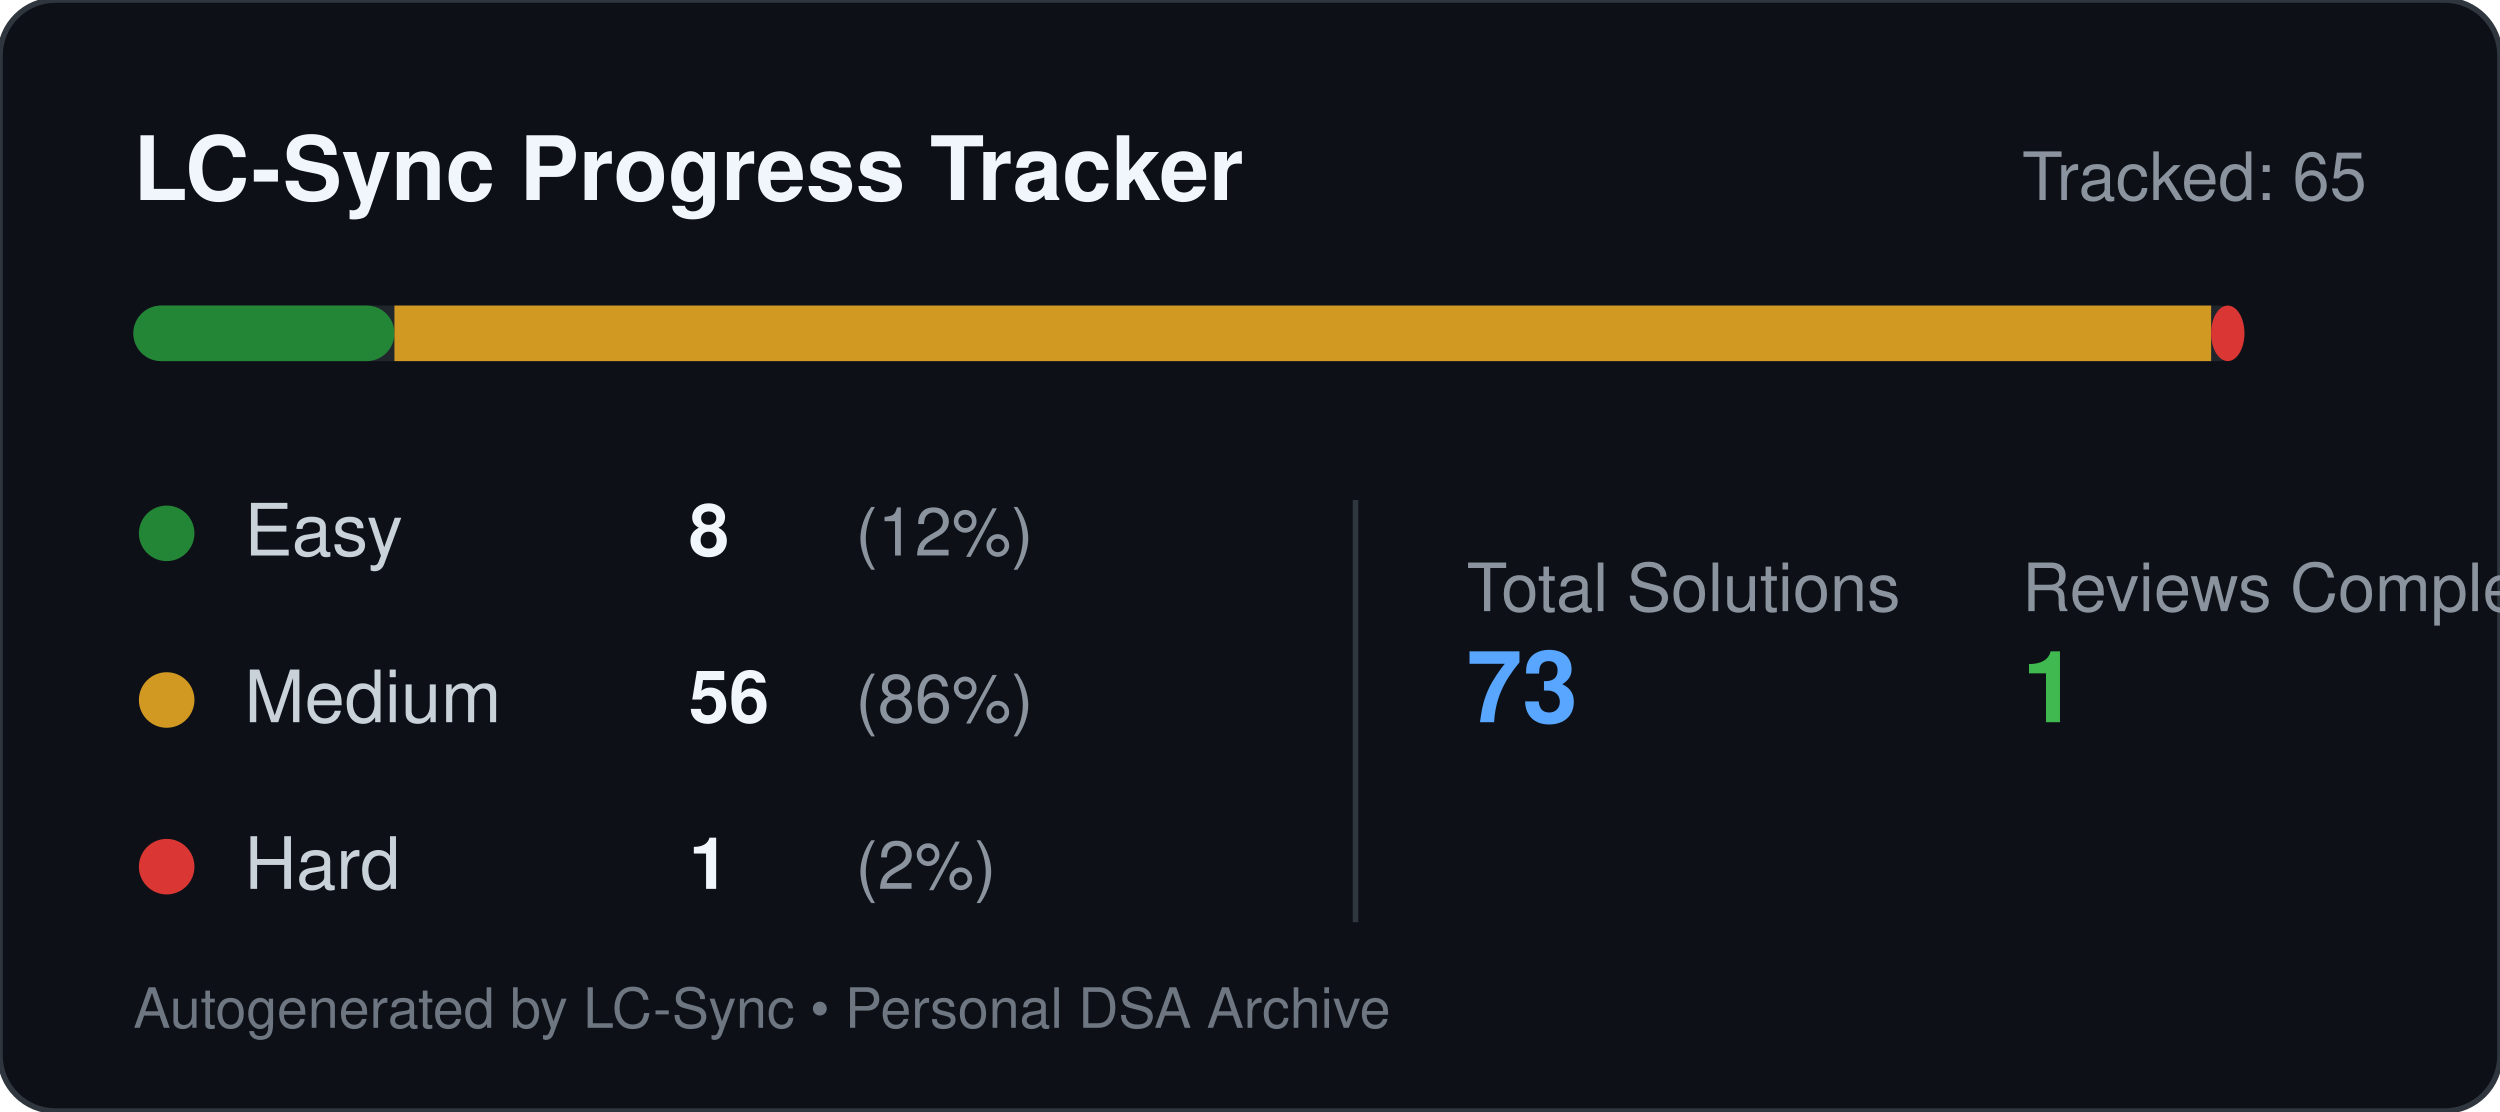
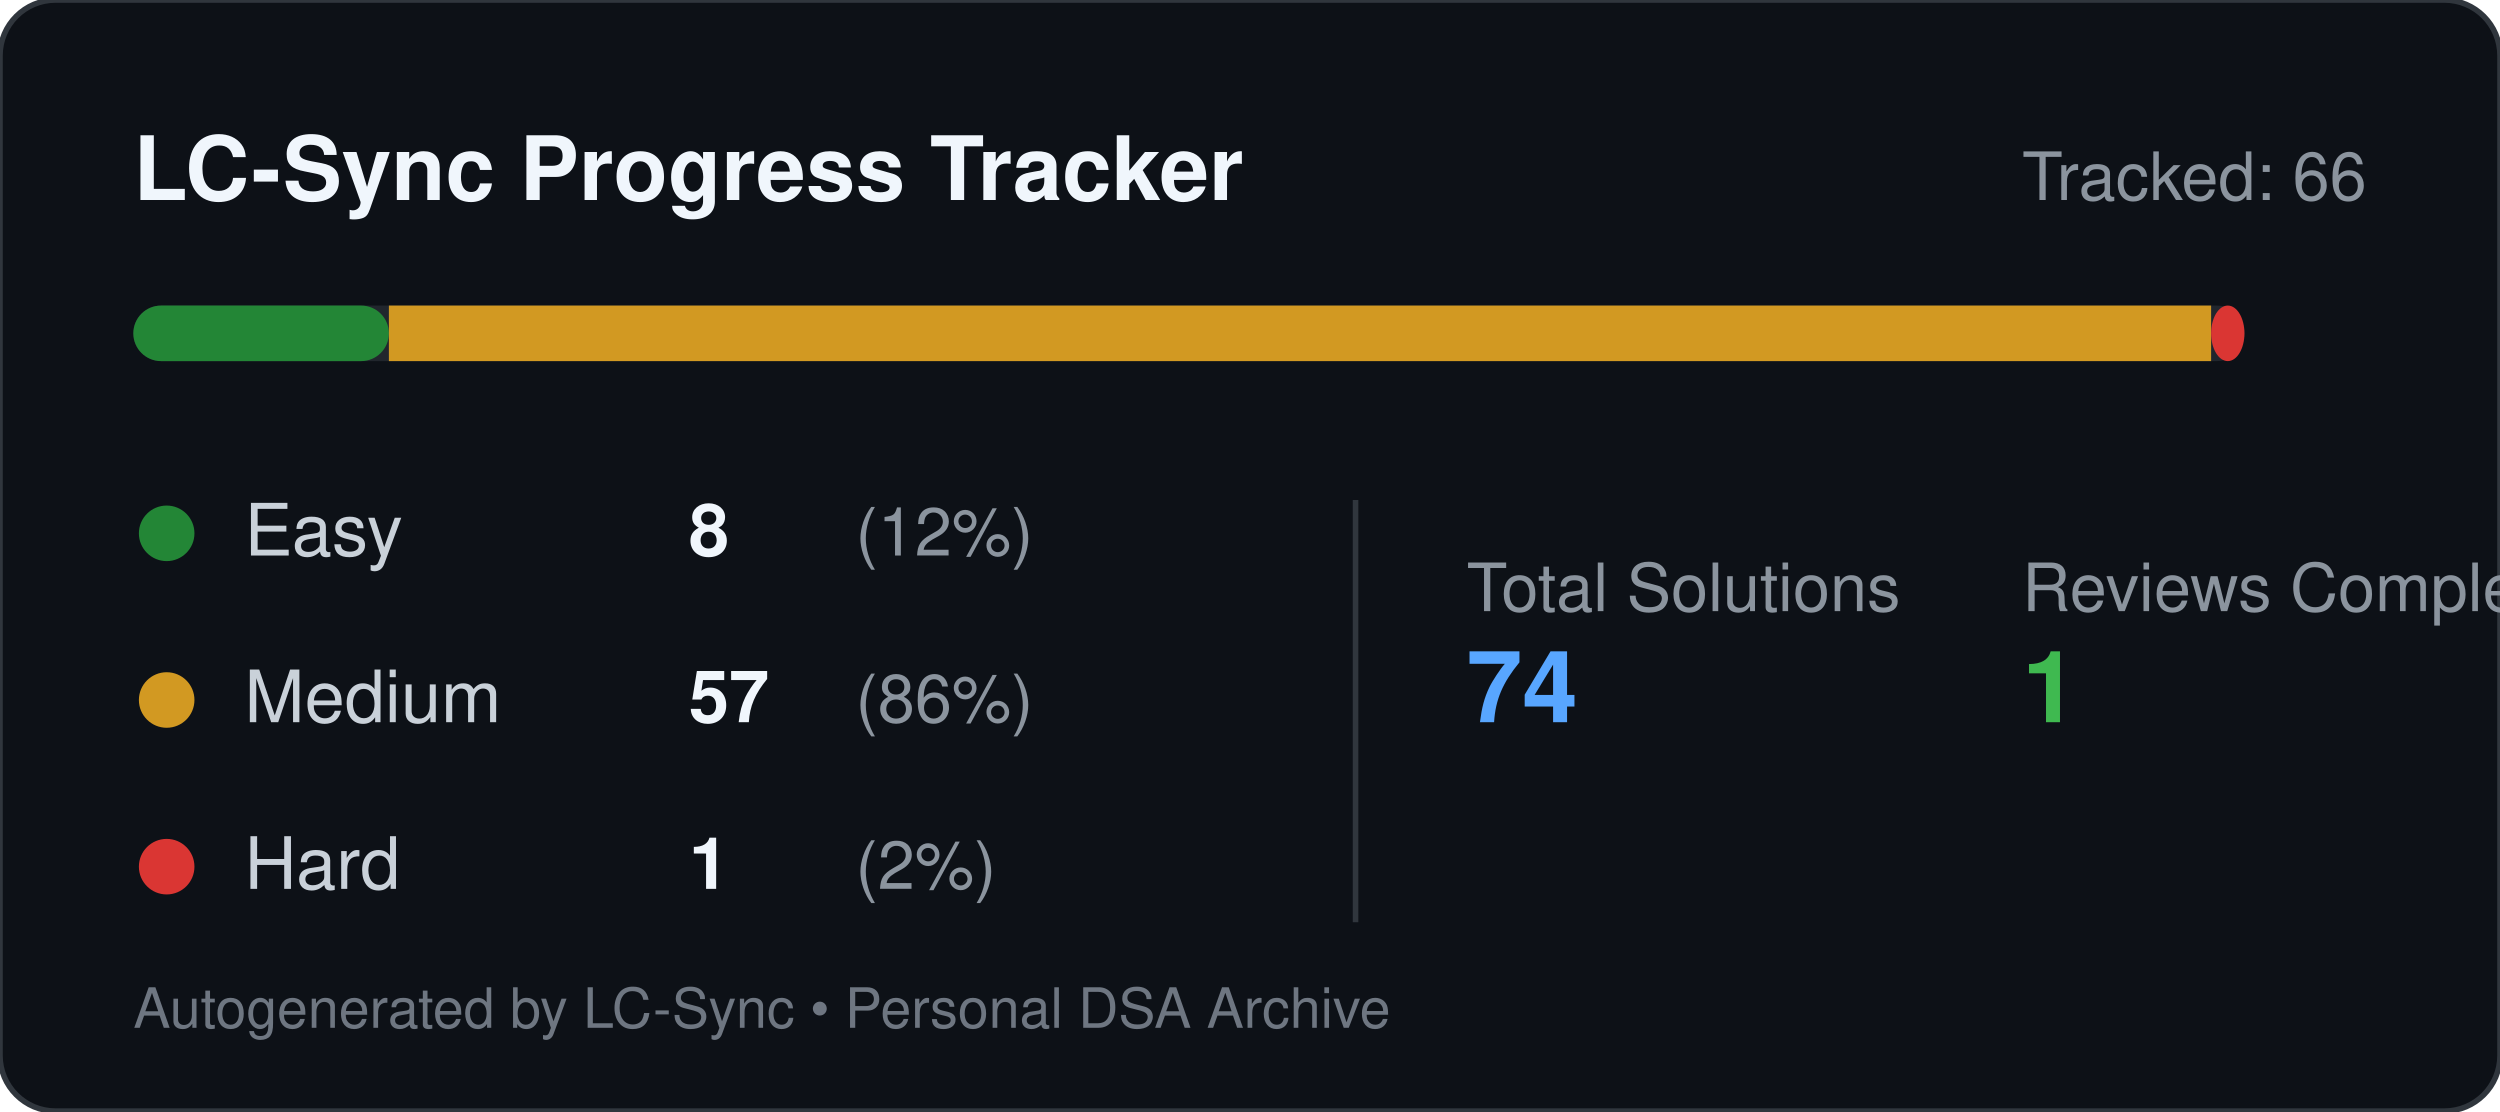
<svg xmlns="http://www.w3.org/2000/svg" width="450" height="200" viewBox="0 0 450 200" fill="none">
  <rect width="450" height="200" rx="10" fill="#0d1117" stroke="#30363d" stroke-width="1" />
  <text x="24" y="36" fill="#f0f6fc" font-family="-apple-system, BlinkMacSystemFont, 'Segoe UI', Helvetica, Arial, sans-serif" font-size="16" font-weight="600">LC-Sync Progress Tracker</text>
-   <text x="426" y="36" text-anchor="end" fill="#8b949e" font-family="-apple-system, BlinkMacSystemFont, 'Segoe UI', Helvetica, Arial, sans-serif" font-size="12">Tracked: 65</text>
+   <text x="426" y="36" text-anchor="end" fill="#8b949e" font-family="-apple-system, BlinkMacSystemFont, 'Segoe UI', Helvetica, Arial, sans-serif" font-size="12">Tracked: 66</text>
  <g transform="translate(24, 55)">
    <rect width="380" height="10" rx="5" fill="#21262d" />
-     <rect x="0" y="0" width="47" height="10" rx="5" fill="#238636" />
-     <rect x="47" y="0" width="327" height="10" fill="#d29922" />
+     <rect x="0" y="0" width="46" height="10" rx="5" fill="#238636" />
+     <rect x="46" y="0" width="328" height="10" fill="#d29922" />
    <rect x="374" y="0" width="6" height="10" rx="5" fill="#da3633" />
  </g>
  <g transform="translate(24, 90)" font-family="-apple-system, BlinkMacSystemFont, 'Segoe UI', Helvetica, Arial, sans-serif">
    <circle cx="6" cy="6" r="5" fill="#238636" />
    <text x="20" y="10" fill="#c9d1d9" font-size="13">Easy</text>
    <text x="100" y="10" fill="#f0f6fc" font-size="13" font-weight="600">8</text>
    <text x="130" y="10" fill="#8b949e" font-size="12">(12%)</text>
    <circle cx="6" cy="36" r="5" fill="#d29922" />
    <text x="20" y="40" fill="#c9d1d9" font-size="13">Medium</text>
-     <text x="100" y="40" fill="#f0f6fc" font-size="13" font-weight="600">56</text>
+     <text x="100" y="40" fill="#f0f6fc" font-size="13" font-weight="600">57</text>
    <text x="130" y="40" fill="#8b949e" font-size="12">(86%)</text>
    <circle cx="6" cy="66" r="5" fill="#da3633" />
    <text x="20" y="70" fill="#c9d1d9" font-size="13">Hard</text>
    <text x="100" y="70" fill="#f0f6fc" font-size="13" font-weight="600">1</text>
    <text x="130" y="70" fill="#8b949e" font-size="12">(2%)</text>
    <line x1="220" y1="0" x2="220" y2="76" stroke="#30363d" stroke-width="1" />
    <text x="240" y="20" fill="#8b949e" font-size="12">Total Solutions</text>
-     <text x="240" y="40" fill="#58a6ff" font-size="18" font-weight="600">73</text>
+     <text x="240" y="40" fill="#58a6ff" font-size="18" font-weight="600">74</text>
    <text x="340" y="20" fill="#8b949e" font-size="12">Reviews Completed</text>
    <text x="340" y="40" fill="#3fb950" font-size="18" font-weight="600">1</text>
  </g>
  <text x="24" y="185" fill="#6e7681" font-family="-apple-system, BlinkMacSystemFont, 'Segoe UI', Helvetica, Arial, sans-serif" font-size="10">Autogenerated by LC-Sync • Personal DSA Archive</text>
</svg>
